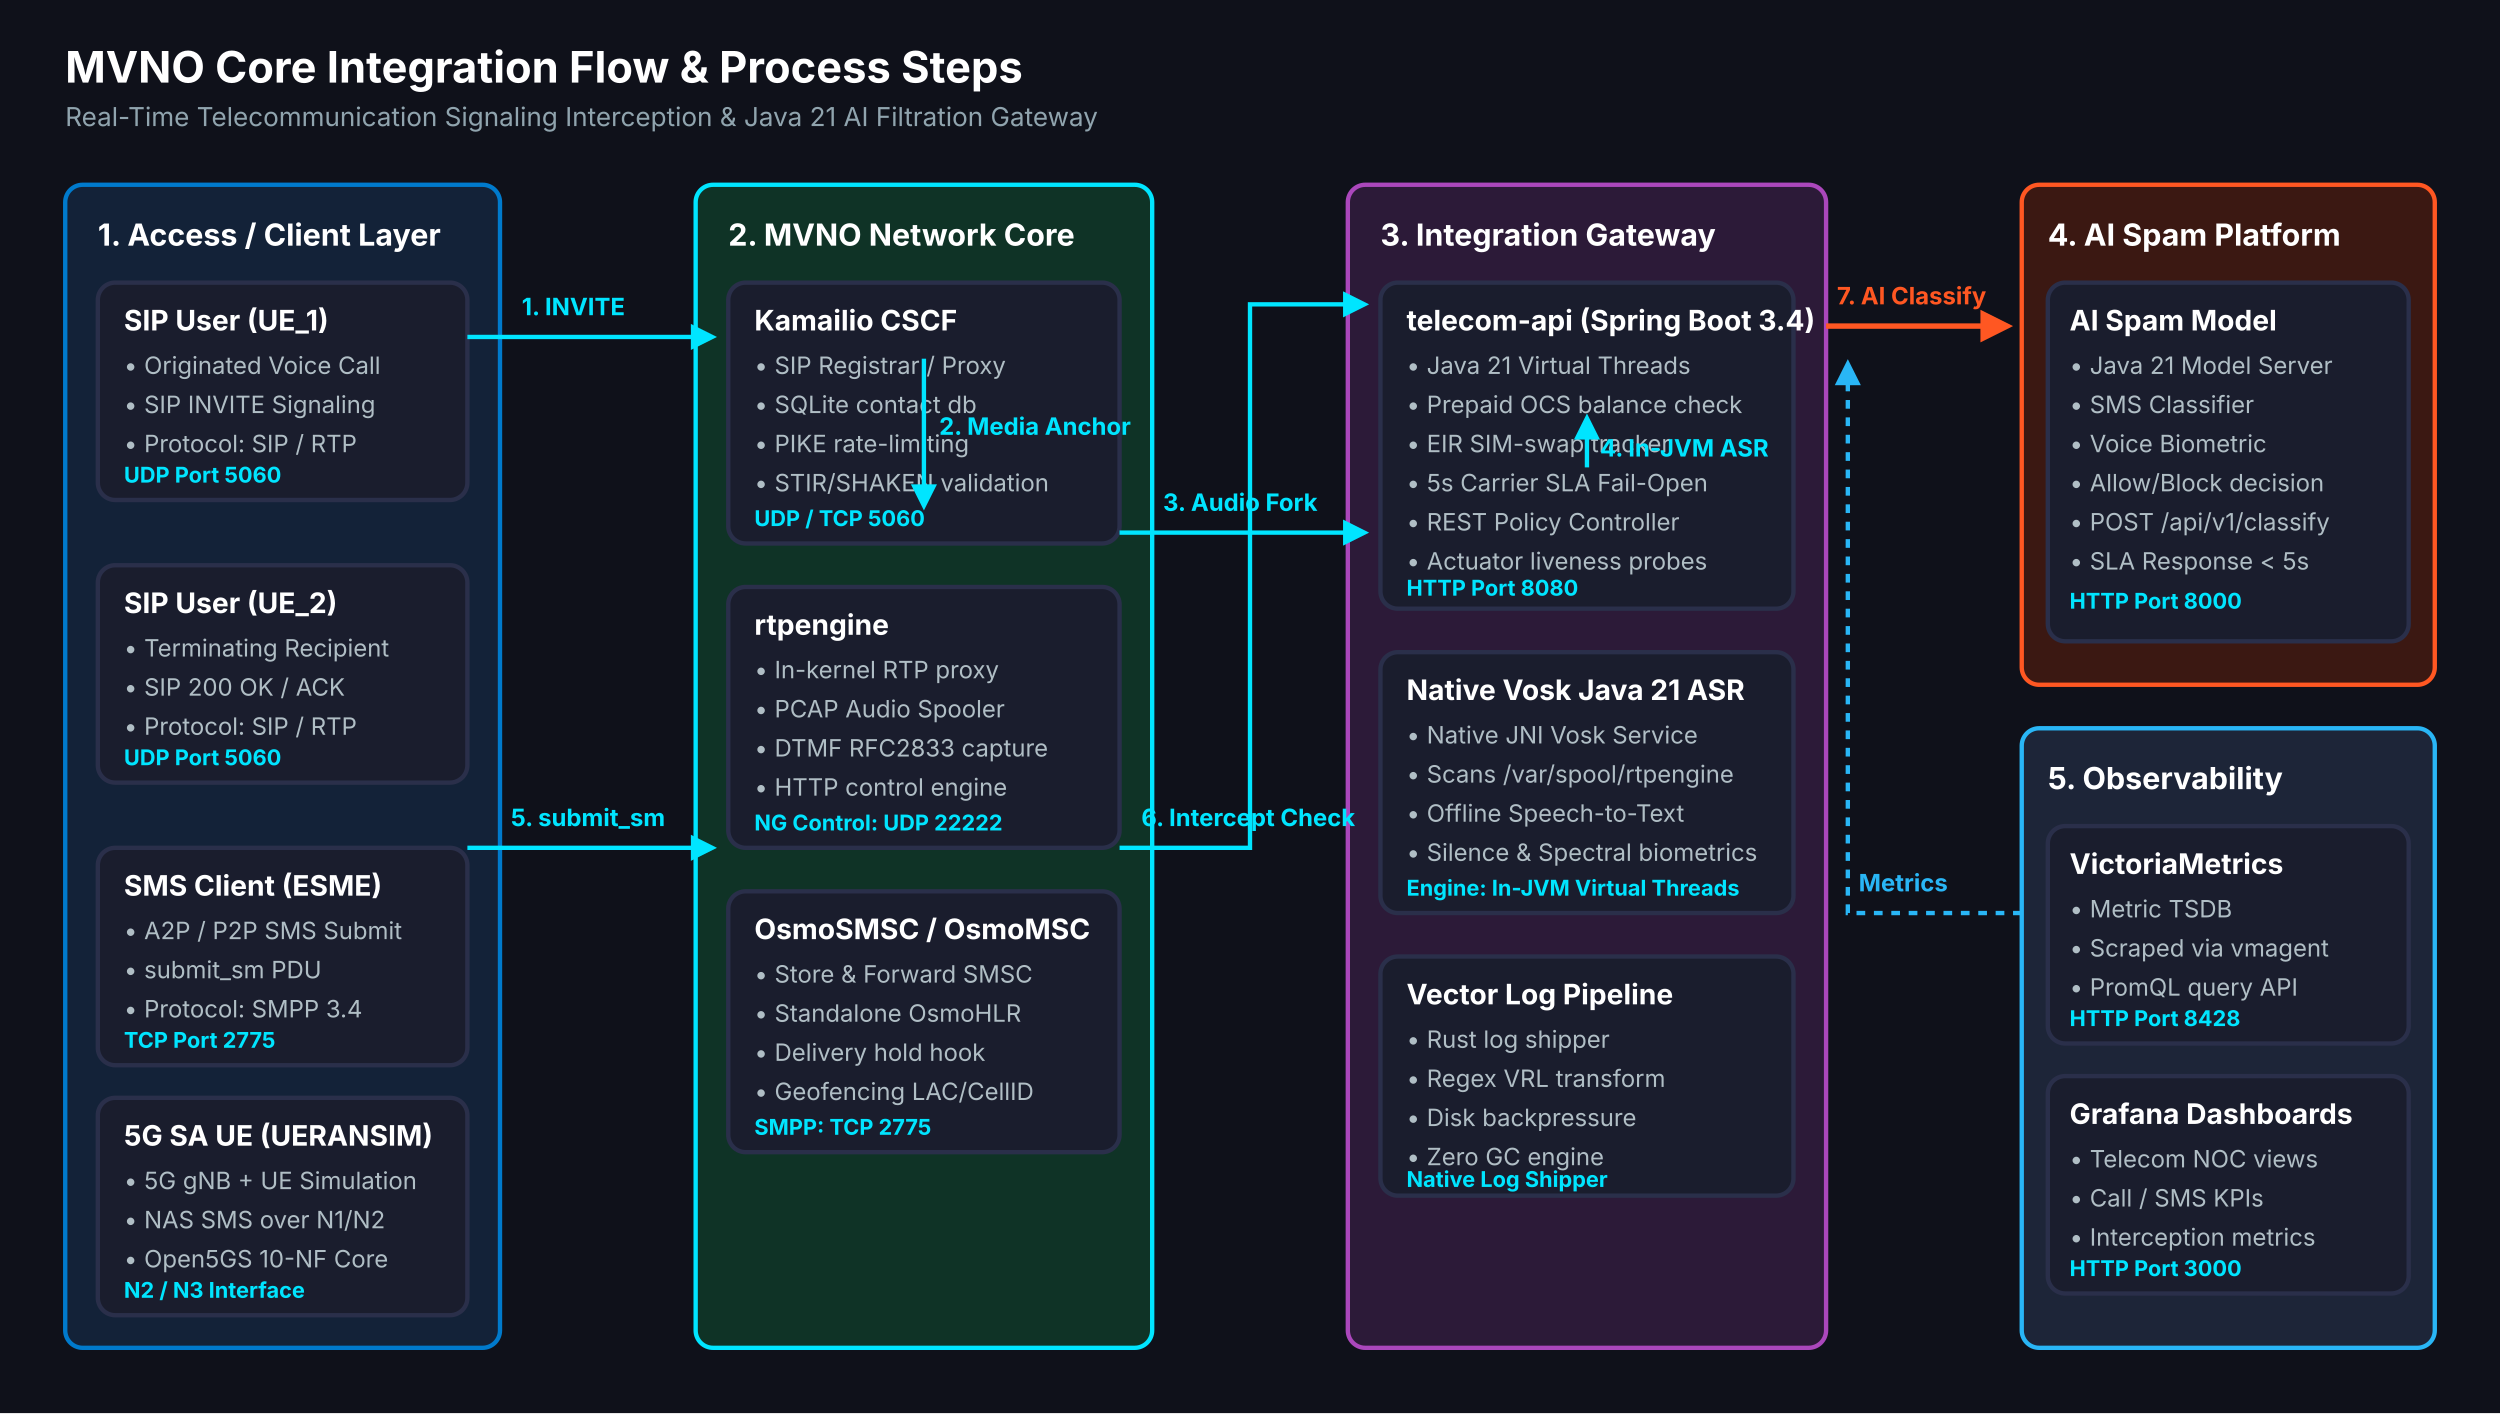
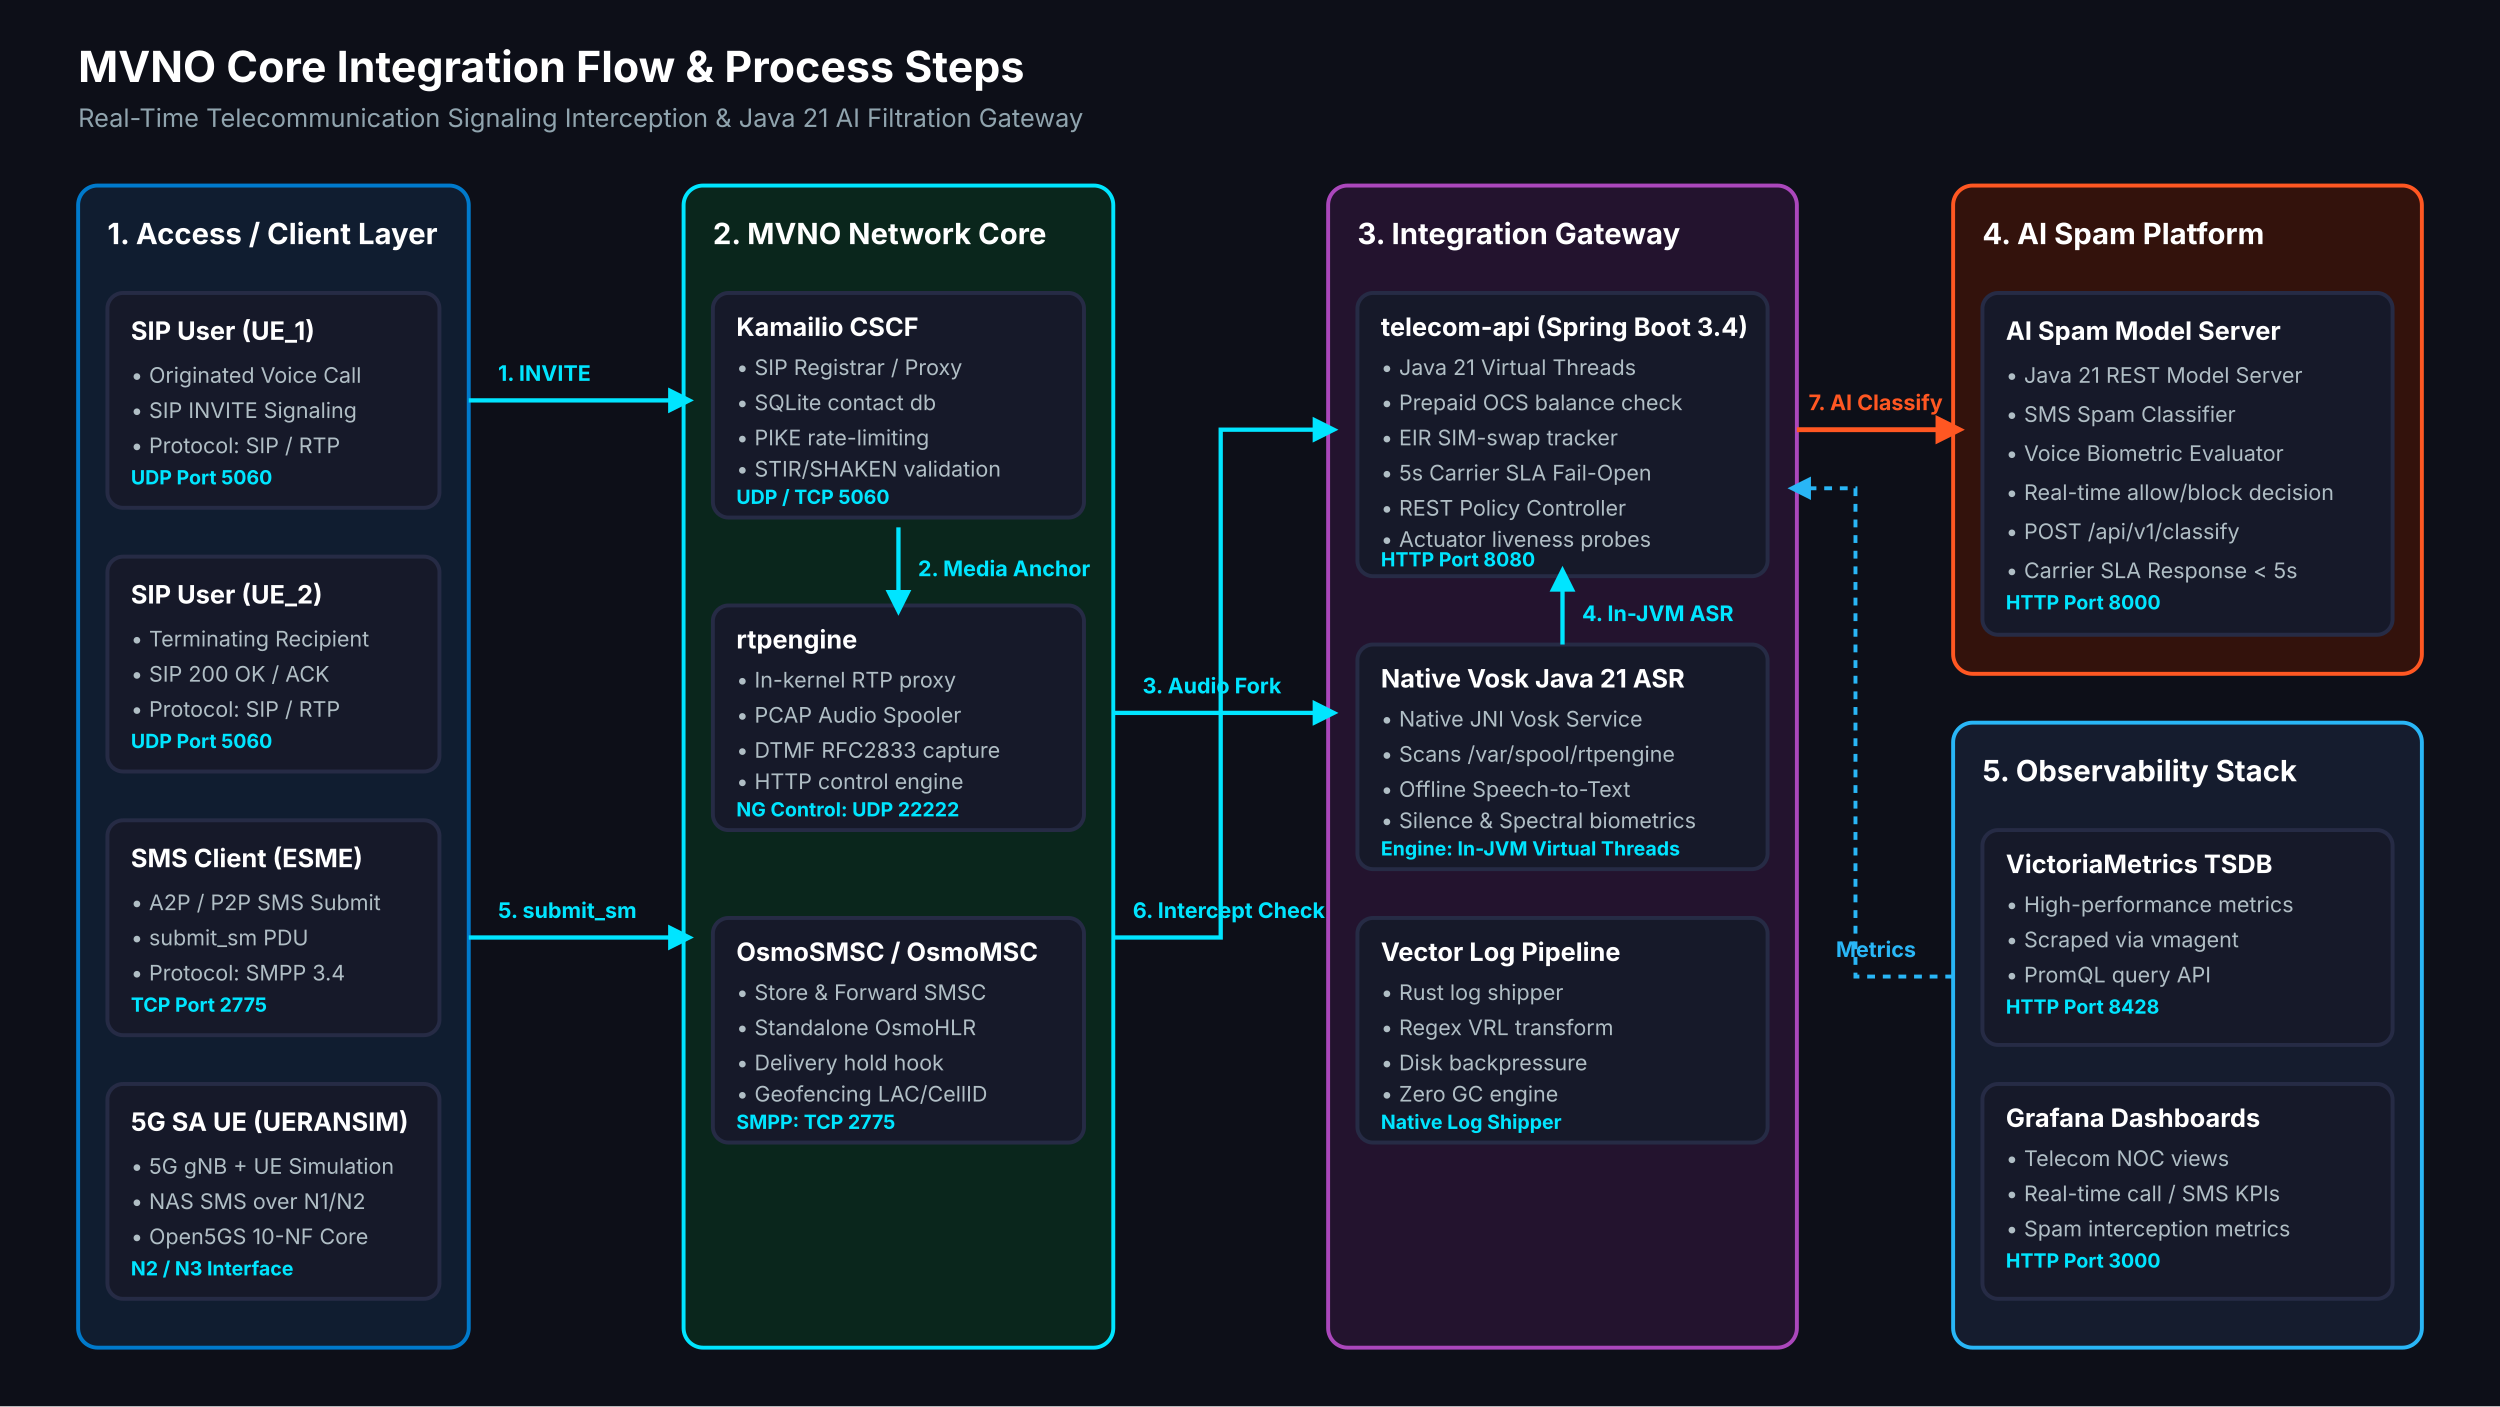
- <svg xmlns="http://www.w3.org/2000/svg" viewBox="0 0 1150 650" width="100%" height="100%">
+ <svg xmlns="http://www.w3.org/2000/svg" viewBox="0 0 1280 720" width="100%" height="100%">
  <defs>
    <style>
-       .bg { fill: #0f111a; }
-       .box { fill: #1a1d2d; stroke: #2a2f4a; stroke-width: 2; rx: 8; ry: 8; }
-       .client-box { fill: #132238; stroke: #007acc; stroke-width: 2; rx: 8; ry: 8; }
-       .core-box { fill: #0f3326; stroke: #00e5ff; stroke-width: 2; rx: 8; ry: 8; }
-       .gw-box { fill: #2c1a38; stroke: #ab47bc; stroke-width: 2; rx: 8; ry: 8; }
-       .ai-box { fill: #3b1812; stroke: #ff5722; stroke-width: 2; rx: 8; ry: 8; }
-       .obs-box { fill: #1d2538; stroke: #29b6f6; stroke-width: 2; rx: 8; ry: 8; }
+       .bg { fill: #0d0f18; }
+       .box { fill: #161929; stroke: #262b45; stroke-width: 2; rx: 8; ry: 8; }
+       .client-box { fill: #101d30; stroke: #007acc; stroke-width: 2; rx: 10; ry: 10; }
+       .core-box { fill: #0a261c; stroke: #00e5ff; stroke-width: 2; rx: 10; ry: 10; }
+       .gw-box { fill: #23132e; stroke: #ab47bc; stroke-width: 2; rx: 10; ry: 10; }
+       .ai-box { fill: #33120c; stroke: #ff5722; stroke-width: 2; rx: 10; ry: 10; }
+       .obs-box { fill: #151c2e; stroke: #29b6f6; stroke-width: 2; rx: 10; ry: 10; }
      
-       .text-header { font-family: 'Inter', system-ui, sans-serif; font-size: 14px; font-weight: bold; fill: #ffffff; }
+       .text-header { font-family: 'Inter', system-ui, sans-serif; font-size: 15px; font-weight: bold; fill: #ffffff; }
      .text-title { font-family: 'Inter', system-ui, sans-serif; font-size: 13px; font-weight: bold; fill: #ffffff; }
      .text-body { font-family: 'Inter', system-ui, sans-serif; font-size: 11px; fill: #b0bec5; }
      .text-link { font-family: 'Inter', system-ui, sans-serif; font-size: 10px; fill: #00e5ff; font-weight: bold; }
      .text-label { font-family: 'Inter', system-ui, sans-serif; font-size: 11px; font-weight: bold; }
      
-       .solid-arrow { stroke: #00e5ff; stroke-width: 2; fill: none; }
+       .solid-arrow { stroke: #00e5ff; stroke-width: 2.2; fill: none; }
      .ai-arrow { stroke: #ff5722; stroke-width: 2.5; fill: none; }
      .obs-arrow { stroke: #29b6f6; stroke-width: 2; fill: none; stroke-dasharray: 4,4; }
      
      .marker-cyan { fill: #00e5ff; }
      .marker-orange { fill: #ff5722; }
      .marker-blue { fill: #29b6f6; }
    </style>
    <marker id="arrow-head-cyan" viewBox="0 0 10 10" refX="6" refY="5" markerWidth="6" markerHeight="6" orient="auto-start-reverse">
      <path d="M 0 0 L 10 5 L 0 10 z" class="marker-cyan" />
    </marker>
    <marker id="arrow-head-orange" viewBox="0 0 10 10" refX="6" refY="5" markerWidth="6" markerHeight="6" orient="auto-start-reverse">
      <path d="M 0 0 L 10 5 L 0 10 z" class="marker-orange" />
    </marker>
    <marker id="arrow-head-blue" viewBox="0 0 10 10" refX="6" refY="5" markerWidth="6" markerHeight="6" orient="auto-start-reverse">
      <path d="M 0 0 L 10 5 L 0 10 z" class="marker-blue" />
    </marker>
  </defs>
-   <rect width="1150" height="650" class="bg" />
-   <text x="30" y="38" font-family="'Inter', sans-serif" font-size="20" font-weight="bold" fill="#ffffff">MVNO Core Integration Flow &amp; Process Steps</text>
-   <text x="30" y="58" font-family="'Inter', sans-serif" font-size="12" fill="#90a4ae">Real-Time Telecommunication Signaling Interception &amp; Java 21 AI Filtration Gateway</text>
-   <g transform="translate(30, 85)">
-     <rect width="200" height="535" class="client-box" />
-     <text x="15" y="28" class="text-header">1. Access / Client Layer</text>
-     <g transform="translate(15, 45)">
-       <rect width="170" height="100" class="box" />
-       <text x="12" y="22" class="text-title">SIP User (UE_1)</text>
-       <text x="12" y="42" class="text-body">• Originated Voice Call</text>
-       <text x="12" y="60" class="text-body">• SIP INVITE Signaling</text>
-       <text x="12" y="78" class="text-body">• Protocol: SIP / RTP</text>
-       <text x="12" y="92" class="text-link">UDP Port 5060</text>
+   <rect width="1280" height="720" class="bg" />
+   <text x="40" y="42" font-family="'Inter', sans-serif" font-size="22" font-weight="bold" fill="#ffffff">MVNO Core Integration Flow &amp; Process Steps</text>
+   <text x="40" y="65" font-family="'Inter', sans-serif" font-size="13" fill="#90a4ae">Real-Time Telecommunication Signaling Interception &amp; Java 21 AI Filtration Gateway</text>
+   <g transform="translate(40, 95)">
+     <rect width="200" height="595" class="client-box" />
+     <text x="15" y="30" class="text-header">1. Access / Client Layer</text>
+     <g transform="translate(15, 55)">
+       <rect width="170" height="110" class="box" />
+       <text x="12" y="24" class="text-title">SIP User (UE_1)</text>
+       <text x="12" y="46" class="text-body">• Originated Voice Call</text>
+       <text x="12" y="64" class="text-body">• SIP INVITE Signaling</text>
+       <text x="12" y="82" class="text-body">• Protocol: SIP / RTP</text>
+       <text x="12" y="98" class="text-link">UDP Port 5060</text>
    </g>
-     <g transform="translate(15, 175)">
-       <rect width="170" height="100" class="box" />
-       <text x="12" y="22" class="text-title">SIP User (UE_2)</text>
-       <text x="12" y="42" class="text-body">• Terminating Recipient</text>
-       <text x="12" y="60" class="text-body">• SIP 200 OK / ACK</text>
-       <text x="12" y="78" class="text-body">• Protocol: SIP / RTP</text>
-       <text x="12" y="92" class="text-link">UDP Port 5060</text>
+     <g transform="translate(15, 190)">
+       <rect width="170" height="110" class="box" />
+       <text x="12" y="24" class="text-title">SIP User (UE_2)</text>
+       <text x="12" y="46" class="text-body">• Terminating Recipient</text>
+       <text x="12" y="64" class="text-body">• SIP 200 OK / ACK</text>
+       <text x="12" y="82" class="text-body">• Protocol: SIP / RTP</text>
+       <text x="12" y="98" class="text-link">UDP Port 5060</text>
    </g>
-     <g transform="translate(15, 305)">
-       <rect width="170" height="100" class="box" />
-       <text x="12" y="22" class="text-title">SMS Client (ESME)</text>
-       <text x="12" y="42" class="text-body">• A2P / P2P SMS Submit</text>
-       <text x="12" y="60" class="text-body">• submit_sm PDU</text>
-       <text x="12" y="78" class="text-body">• Protocol: SMPP 3.4</text>
-       <text x="12" y="92" class="text-link">TCP Port 2775</text>
+     <g transform="translate(15, 325)">
+       <rect width="170" height="110" class="box" />
+       <text x="12" y="24" class="text-title">SMS Client (ESME)</text>
+       <text x="12" y="46" class="text-body">• A2P / P2P SMS Submit</text>
+       <text x="12" y="64" class="text-body">• submit_sm PDU</text>
+       <text x="12" y="82" class="text-body">• Protocol: SMPP 3.4</text>
+       <text x="12" y="98" class="text-link">TCP Port 2775</text>
    </g>
-     <g transform="translate(15, 420)">
-       <rect width="170" height="100" class="box" />
-       <text x="12" y="22" class="text-title">5G SA UE (UERANSIM)</text>
-       <text x="12" y="42" class="text-body">• 5G gNB + UE Simulation</text>
-       <text x="12" y="60" class="text-body">• NAS SMS over N1/N2</text>
-       <text x="12" y="78" class="text-body">• Open5GS 10-NF Core</text>
-       <text x="12" y="92" class="text-link">N2 / N3 Interface</text>
+     <g transform="translate(15, 460)">
+       <rect width="170" height="110" class="box" />
+       <text x="12" y="24" class="text-title">5G SA UE (UERANSIM)</text>
+       <text x="12" y="46" class="text-body">• 5G gNB + UE Simulation</text>
+       <text x="12" y="64" class="text-body">• NAS SMS over N1/N2</text>
+       <text x="12" y="82" class="text-body">• Open5GS 10-NF Core</text>
+       <text x="12" y="98" class="text-link">N2 / N3 Interface</text>
    </g>
  </g>
-   <g transform="translate(320, 85)">
-     <rect width="210" height="535" class="core-box" />
-     <text x="15" y="28" class="text-header">2. MVNO Network Core</text>
-     <g transform="translate(15, 45)">
-       <rect width="180" height="120" class="box" />
+   <g transform="translate(350, 95)">
+     <rect width="220" height="595" class="core-box" />
+     <text x="15" y="30" class="text-header">2. MVNO Network Core</text>
+     <g transform="translate(15, 55)">
+       <rect width="190" height="115" class="box" />
      <text x="12" y="22" class="text-title">Kamailio CSCF</text>
      <text x="12" y="42" class="text-body">• SIP Registrar / Proxy</text>
      <text x="12" y="60" class="text-body">• SQLite contact db</text>
      <text x="12" y="78" class="text-body">• PIKE rate-limiting</text>
-       <text x="12" y="96" class="text-body">• STIR/SHAKEN validation</text>
-       <text x="12" y="112" class="text-link">UDP / TCP 5060</text>
+       <text x="12" y="94" class="text-body">• STIR/SHAKEN validation</text>
+       <text x="12" y="108" class="text-link">UDP / TCP 5060</text>
    </g>
-     <g transform="translate(15, 185)">
-       <rect width="180" height="120" class="box" />
+     <g transform="translate(15, 215)">
+       <rect width="190" height="115" class="box" />
      <text x="12" y="22" class="text-title">rtpengine</text>
      <text x="12" y="42" class="text-body">• In-kernel RTP proxy</text>
      <text x="12" y="60" class="text-body">• PCAP Audio Spooler</text>
      <text x="12" y="78" class="text-body">• DTMF RFC2833 capture</text>
-       <text x="12" y="96" class="text-body">• HTTP control engine</text>
-       <text x="12" y="112" class="text-link">NG Control: UDP 22222</text>
+       <text x="12" y="94" class="text-body">• HTTP control engine</text>
+       <text x="12" y="108" class="text-link">NG Control: UDP 22222</text>
    </g>
-     <g transform="translate(15, 325)">
-       <rect width="180" height="120" class="box" />
+     <g transform="translate(15, 375)">
+       <rect width="190" height="115" class="box" />
      <text x="12" y="22" class="text-title">OsmoSMSC / OsmoMSC</text>
      <text x="12" y="42" class="text-body">• Store &amp; Forward SMSC</text>
      <text x="12" y="60" class="text-body">• Standalone OsmoHLR</text>
      <text x="12" y="78" class="text-body">• Delivery hold hook</text>
-       <text x="12" y="96" class="text-body">• Geofencing LAC/CellID</text>
-       <text x="12" y="112" class="text-link">SMPP: TCP 2775</text>
+       <text x="12" y="94" class="text-body">• Geofencing LAC/CellID</text>
+       <text x="12" y="108" class="text-link">SMPP: TCP 2775</text>
    </g>
  </g>
-   <g transform="translate(620, 85)">
-     <rect width="220" height="535" class="gw-box" />
-     <text x="15" y="28" class="text-header">3. Integration Gateway</text>
-     <g transform="translate(15, 45)">
-       <rect width="190" height="150" class="box" />
+   <g transform="translate(680, 95)">
+     <rect width="240" height="595" class="gw-box" />
+     <text x="15" y="30" class="text-header">3. Integration Gateway</text>
+     <g transform="translate(15, 55)">
+       <rect width="210" height="145" class="box" />
      <text x="12" y="22" class="text-title">telecom-api (Spring Boot 3.4)</text>
      <text x="12" y="42" class="text-body">• Java 21 Virtual Threads</text>
      <text x="12" y="60" class="text-body">• Prepaid OCS balance check</text>
      <text x="12" y="78" class="text-body">• EIR SIM-swap tracker</text>
      <text x="12" y="96" class="text-body">• 5s Carrier SLA Fail-Open</text>
      <text x="12" y="114" class="text-body">• REST Policy Controller</text>
-       <text x="12" y="132" class="text-body">• Actuator liveness probes</text>
-       <text x="12" y="144" class="text-link">HTTP Port 8080</text>
+       <text x="12" y="130" class="text-body">• Actuator liveness probes</text>
+       <text x="12" y="140" class="text-link">HTTP Port 8080</text>
    </g>
-     <g transform="translate(15, 215)">
-       <rect width="190" height="120" class="box" />
+     <g transform="translate(15, 235)">
+       <rect width="210" height="115" class="box" />
      <text x="12" y="22" class="text-title">Native Vosk Java 21 ASR</text>
      <text x="12" y="42" class="text-body">• Native JNI Vosk Service</text>
      <text x="12" y="60" class="text-body">• Scans /var/spool/rtpengine</text>
      <text x="12" y="78" class="text-body">• Offline Speech-to-Text</text>
-       <text x="12" y="96" class="text-body">• Silence &amp; Spectral biometrics</text>
-       <text x="12" y="112" class="text-link">Engine: In-JVM Virtual Threads</text>
+       <text x="12" y="94" class="text-body">• Silence &amp; Spectral biometrics</text>
+       <text x="12" y="108" class="text-link">Engine: In-JVM Virtual Threads</text>
    </g>
-     <g transform="translate(15, 355)">
-       <rect width="190" height="110" class="box" />
+     <g transform="translate(15, 375)">
+       <rect width="210" height="115" class="box" />
      <text x="12" y="22" class="text-title">Vector Log Pipeline</text>
      <text x="12" y="42" class="text-body">• Rust log shipper</text>
      <text x="12" y="60" class="text-body">• Regex VRL transform</text>
      <text x="12" y="78" class="text-body">• Disk backpressure</text>
-       <text x="12" y="96" class="text-body">• Zero GC engine</text>
-       <text x="12" y="106" class="text-link">Native Log Shipper</text>
+       <text x="12" y="94" class="text-body">• Zero GC engine</text>
+       <text x="12" y="108" class="text-link">Native Log Shipper</text>
    </g>
  </g>
-   <g transform="translate(930, 85)">
-     <rect width="190" height="230" class="ai-box" />
-     <text x="12" y="28" class="text-header">4. AI Spam Platform</text>
-     <g transform="translate(12, 45)">
-       <rect width="166" height="165" class="box" stroke="#ff5722" />
-       <text x="10" y="22" class="text-title" fill="#ff7043">AI Spam Model</text>
-       <text x="10" y="42" class="text-body">• Java 21 Model Server</text>
-       <text x="10" y="60" class="text-body">• SMS Classifier</text>
-       <text x="10" y="78" class="text-body">• Voice Biometric</text>
-       <text x="10" y="96" class="text-body">• Allow/Block decision</text>
-       <text x="10" y="114" class="text-body">• POST /api/v1/classify</text>
-       <text x="10" y="132" class="text-body">• SLA Response &lt; 5s</text>
-       <text x="10" y="150" class="text-link">HTTP Port 8000</text>
+   <g transform="translate(1000, 95)">
+     <rect width="240" height="250" class="ai-box" />
+     <text x="15" y="30" class="text-header">4. AI Spam Platform</text>
+     <g transform="translate(15, 55)">
+       <rect width="210" height="175" class="box" stroke="#ff5722" />
+       <text x="12" y="24" class="text-title" fill="#ff7043">AI Spam Model Server</text>
+       <text x="12" y="46" class="text-body">• Java 21 REST Model Server</text>
+       <text x="12" y="66" class="text-body">• SMS Spam Classifier</text>
+       <text x="12" y="86" class="text-body">• Voice Biometric Evaluator</text>
+       <text x="12" y="106" class="text-body">• Real-time allow/block decision</text>
+       <text x="12" y="126" class="text-body">• POST /api/v1/classify</text>
+       <text x="12" y="146" class="text-body">• Carrier SLA Response &lt; 5s</text>
+       <text x="12" y="162" class="text-link">HTTP Port 8000</text>
    </g>
  </g>
-   <g transform="translate(930, 335)">
-     <rect width="190" height="285" class="obs-box" />
-     <text x="12" y="28" class="text-header">5. Observability</text>
-     <g transform="translate(12, 45)">
-       <rect width="166" height="100" class="box" />
-       <text x="10" y="22" class="text-title">VictoriaMetrics</text>
-       <text x="10" y="42" class="text-body">• Metric TSDB</text>
-       <text x="10" y="60" class="text-body">• Scraped via vmagent</text>
-       <text x="10" y="78" class="text-body">• PromQL query API</text>
-       <text x="10" y="92" class="text-link">HTTP Port 8428</text>
+   <g transform="translate(1000, 370)">
+     <rect width="240" height="320" class="obs-box" />
+     <text x="15" y="30" class="text-header">5. Observability Stack</text>
+     <g transform="translate(15, 55)">
+       <rect width="210" height="110" class="box" />
+       <text x="12" y="22" class="text-title">VictoriaMetrics TSDB</text>
+       <text x="12" y="42" class="text-body">• High-performance metrics</text>
+       <text x="12" y="60" class="text-body">• Scraped via vmagent</text>
+       <text x="12" y="78" class="text-body">• PromQL query API</text>
+       <text x="12" y="94" class="text-link">HTTP Port 8428</text>
    </g>
-     <g transform="translate(12, 160)">
-       <rect width="166" height="100" class="box" />
-       <text x="10" y="22" class="text-title">Grafana Dashboards</text>
-       <text x="10" y="42" class="text-body">• Telecom NOC views</text>
-       <text x="10" y="60" class="text-body">• Call / SMS KPIs</text>
-       <text x="10" y="78" class="text-body">• Interception metrics</text>
-       <text x="10" y="92" class="text-link">HTTP Port 3000</text>
+     <g transform="translate(15, 185)">
+       <rect width="210" height="110" class="box" />
+       <text x="12" y="22" class="text-title">Grafana Dashboards</text>
+       <text x="12" y="42" class="text-body">• Telecom NOC views</text>
+       <text x="12" y="60" class="text-body">• Real-time call / SMS KPIs</text>
+       <text x="12" y="78" class="text-body">• Spam interception metrics</text>
+       <text x="12" y="94" class="text-link">HTTP Port 3000</text>
    </g>
  </g>
-   <path d="M 215,155 L 325,155" class="solid-arrow" marker-end="url(#arrow-head-cyan)" />
-   <text x="240" y="145" class="text-label" fill="#00e5ff">1. INVITE</text>
-   <path d="M 425,165 L 425,230" class="solid-arrow" marker-end="url(#arrow-head-cyan)" />
-   <text x="432" y="200" class="text-label" fill="#00e5ff">2. Media Anchor</text>
-   <path d="M 515,245 L 625,245" class="solid-arrow" marker-end="url(#arrow-head-cyan)" />
-   <text x="535" y="235" class="text-label" fill="#00e5ff">3. Audio Fork</text>
-   <path d="M 730,215 L 730,195" class="solid-arrow" marker-end="url(#arrow-head-cyan)" />
-   <text x="736" y="210" class="text-label" fill="#00e5ff">4. In-JVM ASR</text>
-   <path d="M 215,390 L 325,390" class="solid-arrow" marker-end="url(#arrow-head-cyan)" />
-   <text x="235" y="380" class="text-label" fill="#00e5ff">5. submit_sm</text>
-   <path d="M 515,390 L 575,390 L 575,140 L 625,140" class="solid-arrow" marker-end="url(#arrow-head-cyan)" />
-   <text x="525" y="380" class="text-label" fill="#00e5ff">6. Intercept Check</text>
-   <path d="M 840,150 L 920,150" class="ai-arrow" marker-end="url(#arrow-head-orange)" />
-   <text x="845" y="140" class="text-label" fill="#ff5722">7. AI Classify</text>
-   <path d="M 930,420 L 850,420 L 850,170" class="obs-arrow" marker-end="url(#arrow-head-blue)" />
-   <text x="855" y="410" class="text-label" fill="#29b6f6">Metrics</text>
+   <path d="M 240,205 L 350,205" class="solid-arrow" marker-end="url(#arrow-head-cyan)" />
+   <text x="255" y="195" class="text-label" fill="#00e5ff">1. INVITE</text>
+   <path d="M 460,270 L 460,310" class="solid-arrow" marker-end="url(#arrow-head-cyan)" />
+   <text x="470" y="295" class="text-label" fill="#00e5ff">2. Media Anchor</text>
+   <path d="M 570,365 L 680,365" class="solid-arrow" marker-end="url(#arrow-head-cyan)" />
+   <text x="585" y="355" class="text-label" fill="#00e5ff">3. Audio Fork</text>
+   <path d="M 800,330 L 800,295" class="solid-arrow" marker-end="url(#arrow-head-cyan)" />
+   <text x="810" y="318" class="text-label" fill="#00e5ff">4. In-JVM ASR</text>
+   <path d="M 240,480 L 350,480" class="solid-arrow" marker-end="url(#arrow-head-cyan)" />
+   <text x="255" y="470" class="text-label" fill="#00e5ff">5. submit_sm</text>
+   <path d="M 570,480 L 625,480 L 625,220 L 680,220" class="solid-arrow" marker-end="url(#arrow-head-cyan)" />
+   <text x="580" y="470" class="text-label" fill="#00e5ff">6. Intercept Check</text>
+   <path d="M 920,220 L 1000,220" class="ai-arrow" marker-end="url(#arrow-head-orange)" />
+   <text x="926" y="210" class="text-label" fill="#ff5722">7. AI Classify</text>
+   <path d="M 1000,500 L 950,500 L 950,250 L 920,250" class="obs-arrow" marker-end="url(#arrow-head-blue)" />
+   <text x="940" y="490" class="text-label" fill="#29b6f6">Metrics</text>
</svg>
